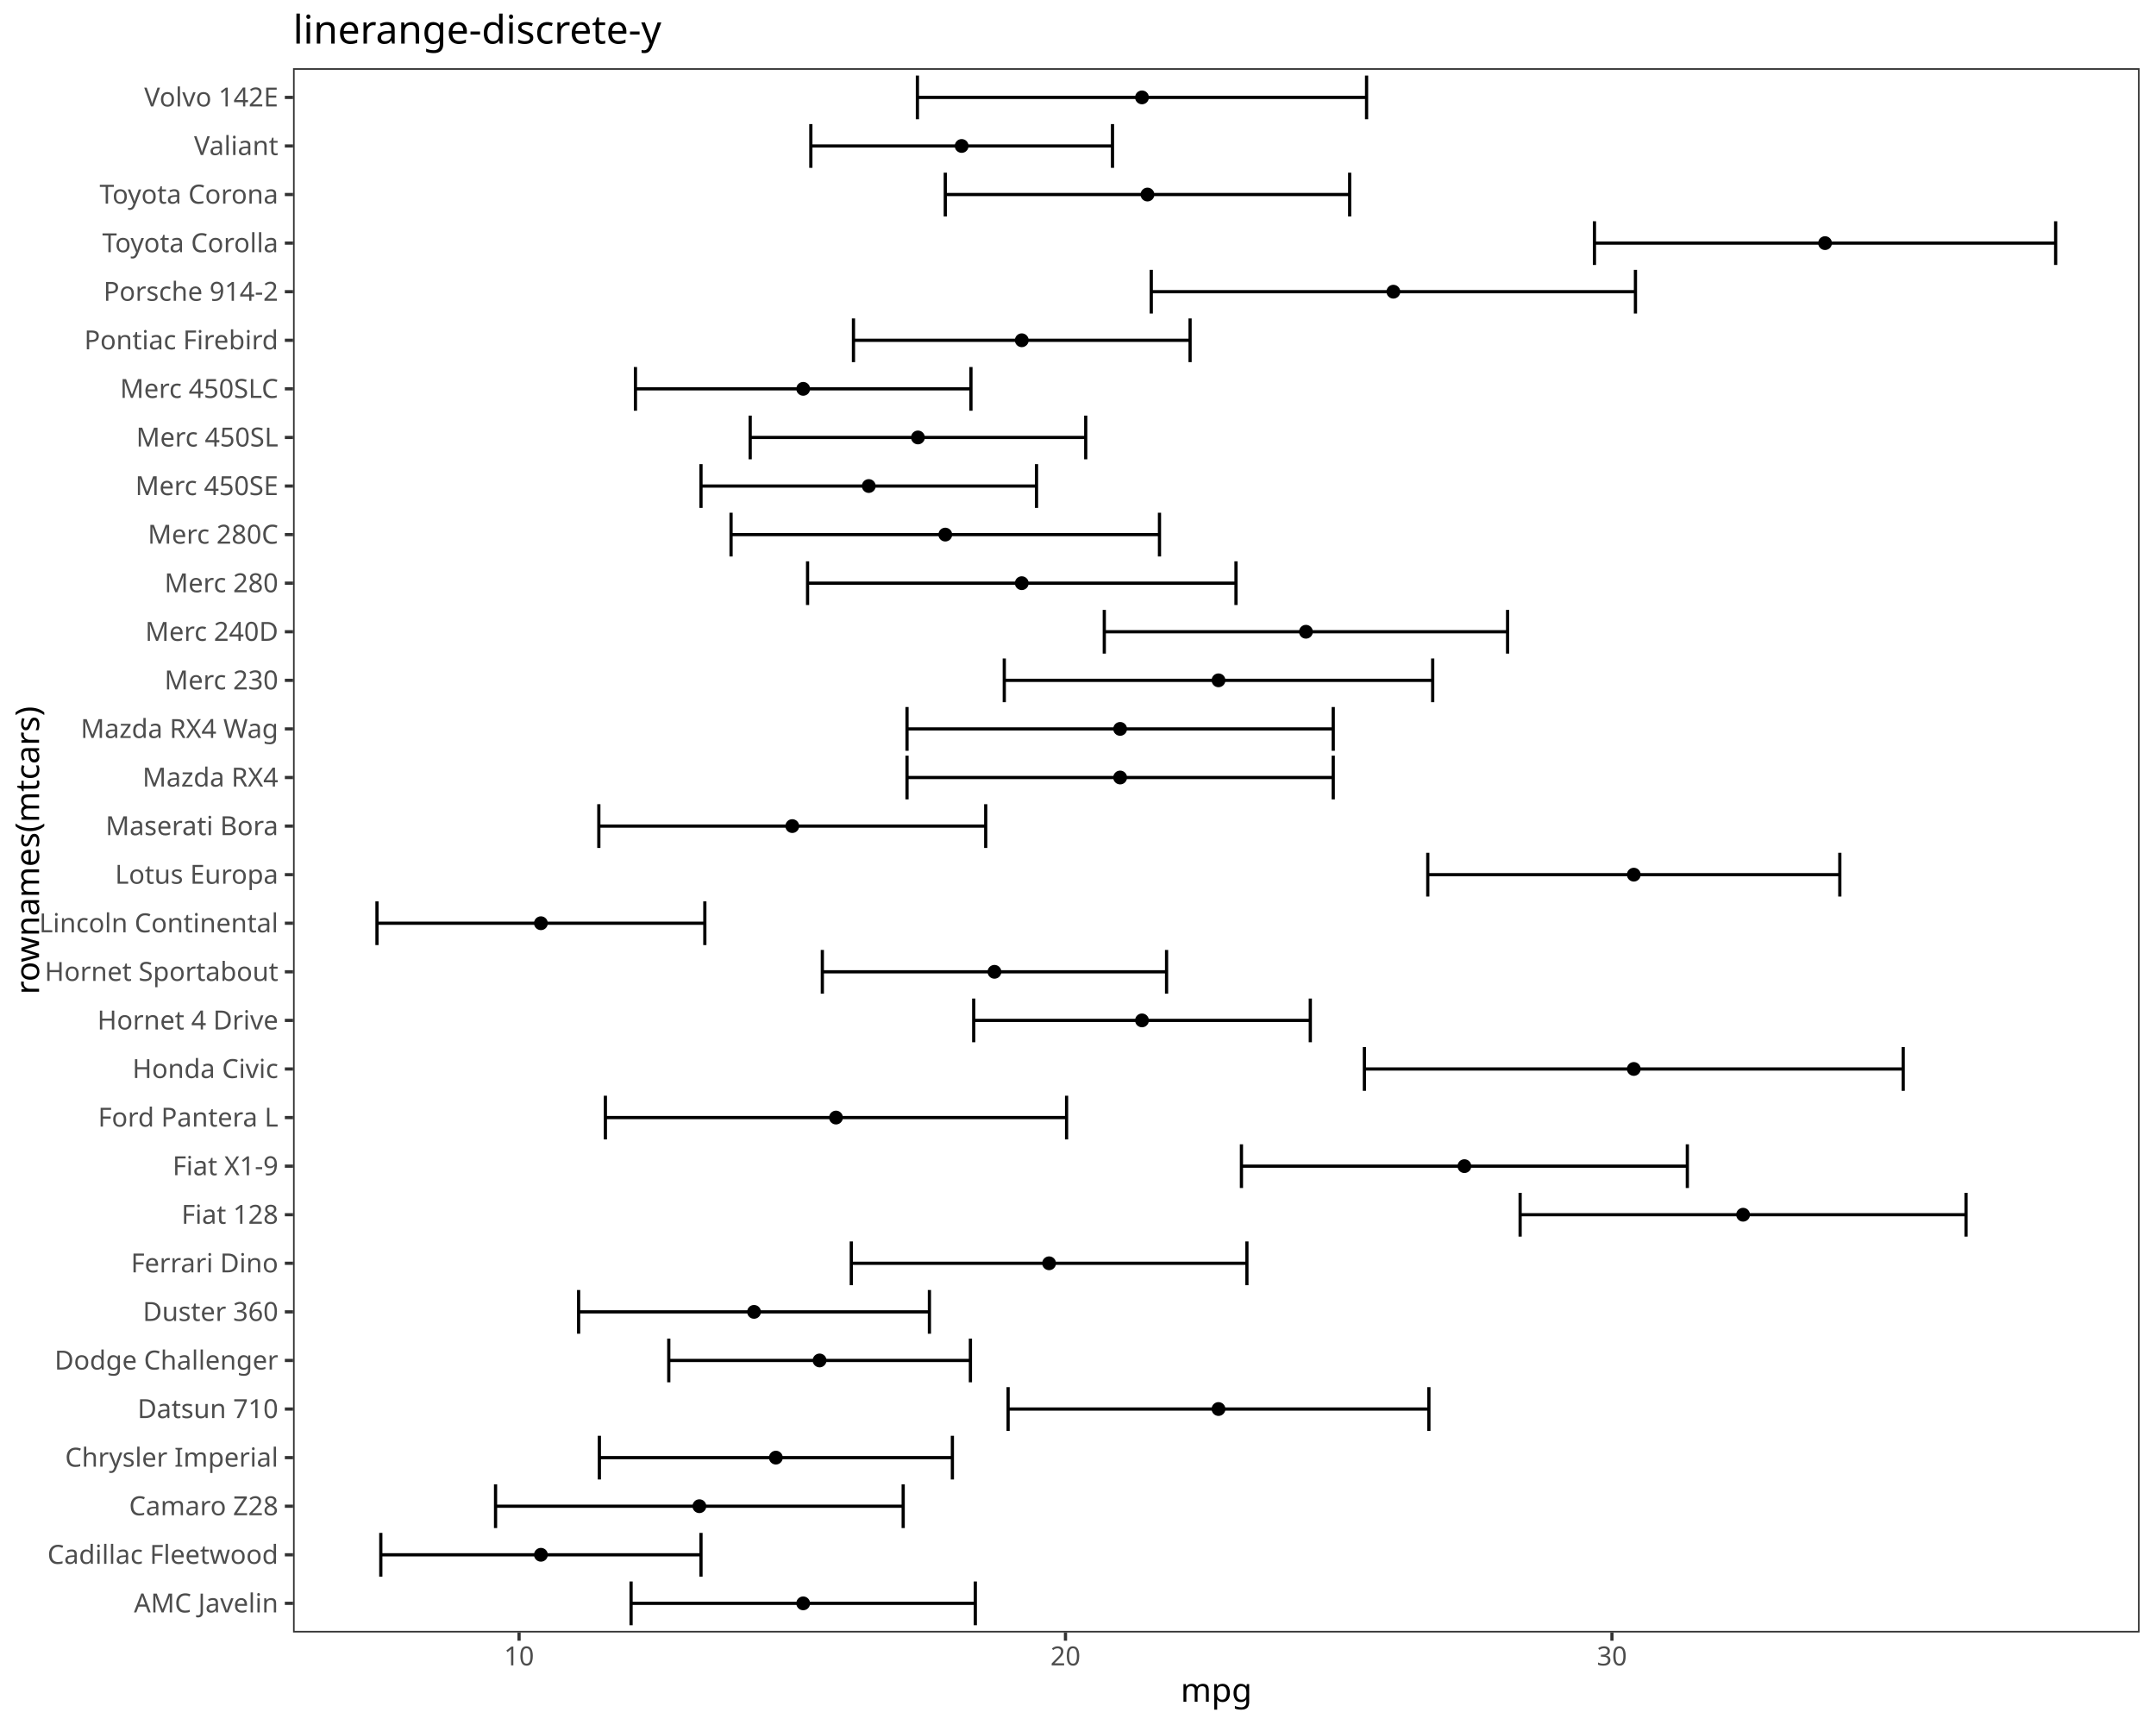
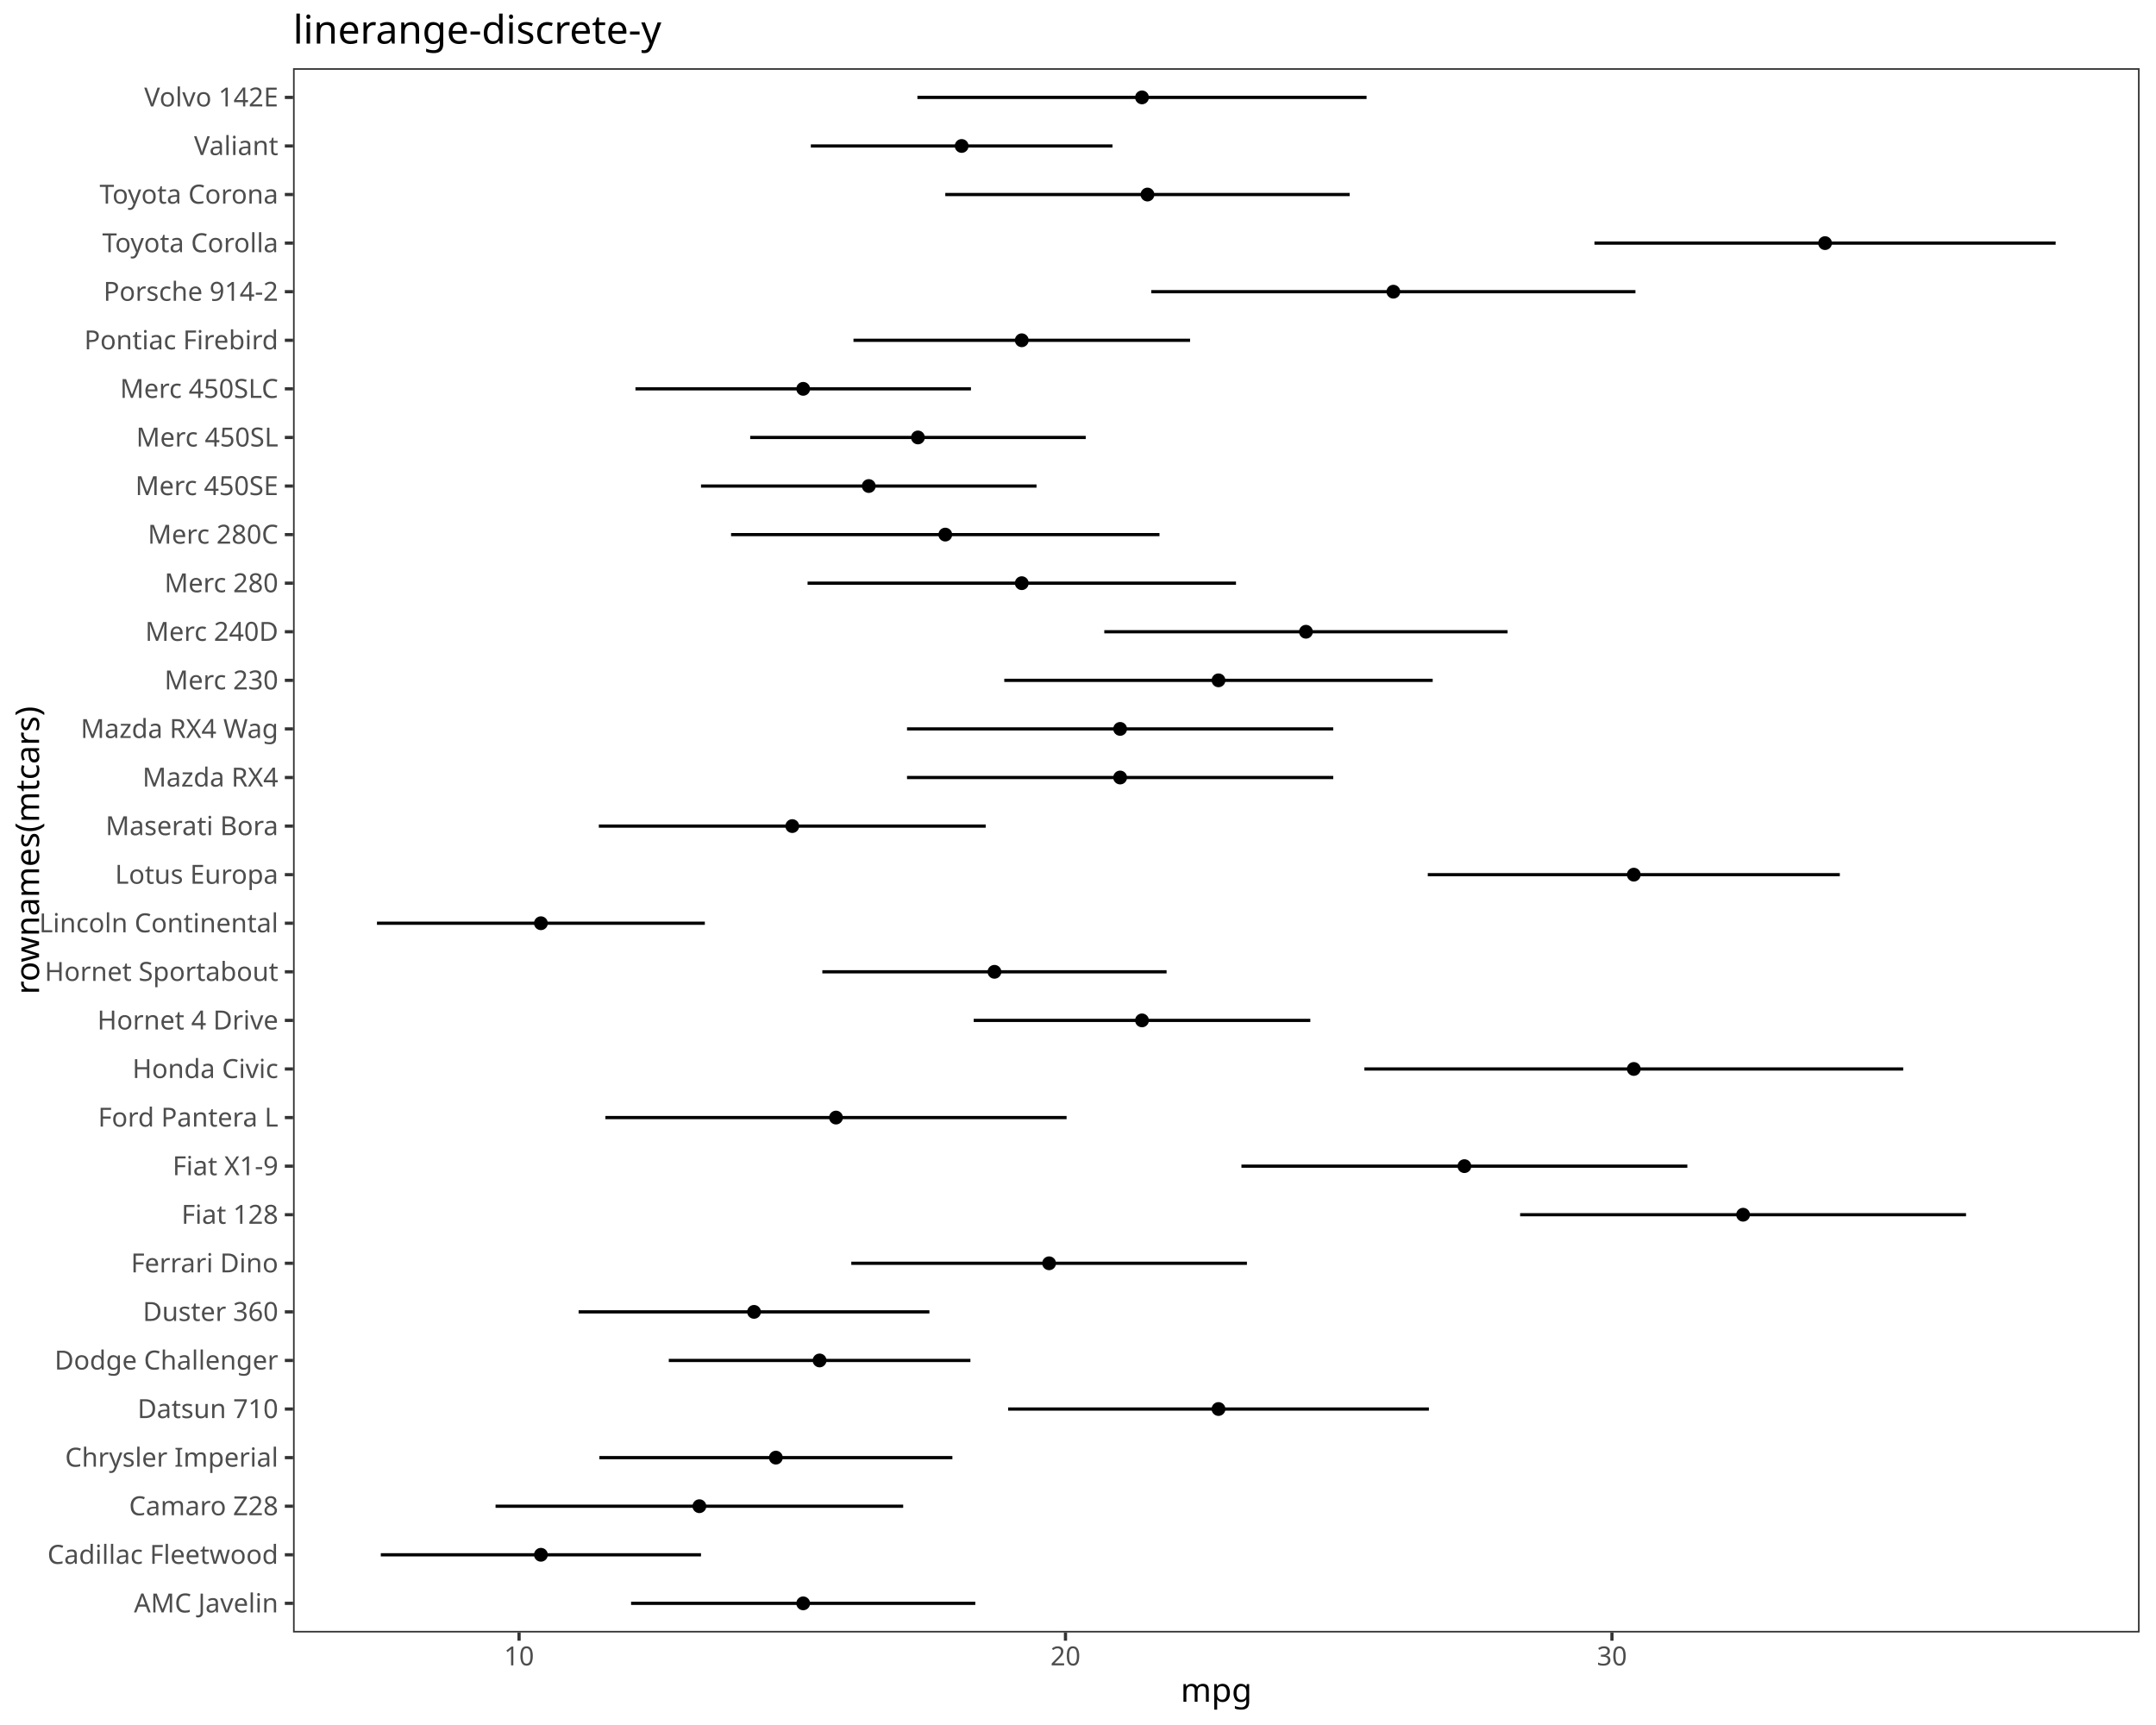
<svg xmlns="http://www.w3.org/2000/svg" class="svglite" data-engine-version="2.0" width="720.00pt" height="576.00pt" viewBox="0 0 720.00 576.00">
  <defs>
    <style type="text/css">
    .svglite line, .svglite polyline, .svglite polygon, .svglite path, .svglite rect, .svglite circle {
      fill: none;
      stroke: #000000;
      stroke-linecap: round;
      stroke-linejoin: round;
      stroke-miterlimit: 10.00;
    }
  </style>
  </defs>
  <rect width="100%" height="100%" style="stroke: none; fill: #FFFFFF;" />
  <defs>
    <clipPath id="cpMC4wMHw3MjAuMDB8MC4wMHw1NzYuMDA=">
      <rect x="0.00" y="0.00" width="720.00" height="576.00" />
    </clipPath>
  </defs>
  <g clip-path="url(#cpMC4wMHw3MjAuMDB8MC4wMHw1NzYuMDA=)">
    <rect x="0.00" y="0.00" width="720.00" height="576.00" style="stroke-width: 1.07; stroke: #FFFFFF; fill: #FFFFFF;" />
  </g>
  <defs>
    <clipPath id="cpOTcuODZ8NzE0LjUyfDIyLjc4fDU0NS4xMQ==">
      <rect x="97.86" y="22.78" width="616.66" height="522.33" />
    </clipPath>
  </defs>
  <g clip-path="url(#cpOTcuODZ8NzE0LjUyfDIyLjc4fDU0NS4xMQ==)">
    <rect x="97.86" y="22.78" width="616.66" height="522.33" style="stroke-width: 1.07; stroke: none; fill: #FFFFFF;" />
    <circle cx="374.07" cy="259.62" r="1.95" style="stroke-width: 0.71; fill: #000000;" />
    <circle cx="374.07" cy="243.39" r="1.95" style="stroke-width: 0.71; fill: #000000;" />
    <circle cx="406.92" cy="470.49" r="1.95" style="stroke-width: 0.71; fill: #000000;" />
    <circle cx="381.37" cy="340.72" r="1.95" style="stroke-width: 0.71; fill: #000000;" />
    <circle cx="332.10" cy="324.50" r="1.95" style="stroke-width: 0.71; fill: #000000;" />
    <circle cx="321.15" cy="48.74" r="1.95" style="stroke-width: 0.71; fill: #000000;" />
    <circle cx="251.81" cy="438.05" r="1.95" style="stroke-width: 0.71; fill: #000000;" />
    <circle cx="436.12" cy="210.95" r="1.95" style="stroke-width: 0.71; fill: #000000;" />
    <circle cx="406.92" cy="227.17" r="1.95" style="stroke-width: 0.71; fill: #000000;" />
    <circle cx="341.22" cy="194.73" r="1.95" style="stroke-width: 0.71; fill: #000000;" />
    <circle cx="315.68" cy="178.51" r="1.95" style="stroke-width: 0.71; fill: #000000;" />
    <circle cx="290.13" cy="162.29" r="1.95" style="stroke-width: 0.71; fill: #000000;" />
    <circle cx="306.55" cy="146.07" r="1.95" style="stroke-width: 0.71; fill: #000000;" />
    <circle cx="268.23" cy="129.84" r="1.95" style="stroke-width: 0.71; fill: #000000;" />
    <circle cx="180.64" cy="519.16" r="1.95" style="stroke-width: 0.71; fill: #000000;" />
    <circle cx="180.64" cy="308.28" r="1.95" style="stroke-width: 0.71; fill: #000000;" />
    <circle cx="259.10" cy="486.72" r="1.95" style="stroke-width: 0.71; fill: #000000;" />
    <circle cx="582.11" cy="405.61" r="1.95" style="stroke-width: 0.71; fill: #000000;" />
    <circle cx="545.61" cy="356.94" r="1.95" style="stroke-width: 0.71; fill: #000000;" />
    <circle cx="609.48" cy="81.18" r="1.95" style="stroke-width: 0.71; fill: #000000;" />
    <circle cx="383.20" cy="64.96" r="1.95" style="stroke-width: 0.71; fill: #000000;" />
    <circle cx="273.70" cy="454.27" r="1.95" style="stroke-width: 0.71; fill: #000000;" />
    <circle cx="268.23" cy="535.38" r="1.95" style="stroke-width: 0.71; fill: #000000;" />
    <circle cx="233.56" cy="502.94" r="1.95" style="stroke-width: 0.71; fill: #000000;" />
    <circle cx="341.22" cy="113.62" r="1.95" style="stroke-width: 0.71; fill: #000000;" />
    <circle cx="489.04" cy="389.39" r="1.95" style="stroke-width: 0.71; fill: #000000;" />
    <circle cx="465.32" cy="97.40" r="1.95" style="stroke-width: 0.71; fill: #000000;" />
    <circle cx="545.61" cy="292.06" r="1.95" style="stroke-width: 0.71; fill: #000000;" />
    <circle cx="279.18" cy="373.17" r="1.95" style="stroke-width: 0.71; fill: #000000;" />
    <circle cx="350.35" cy="421.83" r="1.95" style="stroke-width: 0.71; fill: #000000;" />
    <circle cx="264.58" cy="275.84" r="1.95" style="stroke-width: 0.71; fill: #000000;" />
    <circle cx="381.37" cy="32.52" r="1.95" style="stroke-width: 0.71; fill: #000000;" />
-     <polyline points="445.24,266.92 445.24,252.32 " style="stroke-width: 1.07; stroke-linecap: butt;" />
-     <polyline points="445.24,259.62 302.90,259.62 " style="stroke-width: 1.07; stroke-linecap: butt;" />
-     <polyline points="302.90,266.92 302.90,252.32 " style="stroke-width: 1.07; stroke-linecap: butt;" />
-     <polyline points="445.24,250.69 445.24,236.09 " style="stroke-width: 1.07; stroke-linecap: butt;" />
-     <polyline points="445.24,243.39 302.90,243.39 " style="stroke-width: 1.07; stroke-linecap: butt;" />
-     <polyline points="302.90,250.69 302.90,236.09 " style="stroke-width: 1.07; stroke-linecap: butt;" />
-     <polyline points="477.18,477.79 477.18,463.19 " style="stroke-width: 1.07; stroke-linecap: butt;" />
-     <polyline points="477.18,470.49 336.66,470.49 " style="stroke-width: 1.07; stroke-linecap: butt;" />
-     <polyline points="336.66,477.79 336.66,463.19 " style="stroke-width: 1.07; stroke-linecap: butt;" />
-     <polyline points="437.58,348.02 437.58,333.42 " style="stroke-width: 1.07; stroke-linecap: butt;" />
-     <polyline points="437.58,340.72 325.17,340.72 " style="stroke-width: 1.07; stroke-linecap: butt;" />
-     <polyline points="325.17,348.02 325.17,333.42 " style="stroke-width: 1.07; stroke-linecap: butt;" />
-     <polyline points="389.58,331.80 389.58,317.20 " style="stroke-width: 1.07; stroke-linecap: butt;" />
-     <polyline points="389.58,324.50 274.62,324.50 " style="stroke-width: 1.07; stroke-linecap: butt;" />
-     <polyline points="274.62,331.80 274.62,317.20 " style="stroke-width: 1.07; stroke-linecap: butt;" />
-     <polyline points="371.52,56.04 371.52,41.44 " style="stroke-width: 1.07; stroke-linecap: butt;" />
-     <polyline points="371.52,48.74 270.78,48.74 " style="stroke-width: 1.07; stroke-linecap: butt;" />
-     <polyline points="270.78,56.04 270.78,41.44 " style="stroke-width: 1.07; stroke-linecap: butt;" />
-     <polyline points="310.38,445.35 310.38,430.75 " style="stroke-width: 1.07; stroke-linecap: butt;" />
-     <polyline points="310.38,438.05 193.23,438.05 " style="stroke-width: 1.07; stroke-linecap: butt;" />
-     <polyline points="193.23,445.35 193.23,430.75 " style="stroke-width: 1.07; stroke-linecap: butt;" />
-     <polyline points="503.46,218.25 503.46,203.65 " style="stroke-width: 1.07; stroke-linecap: butt;" />
-     <polyline points="503.46,210.95 368.78,210.95 " style="stroke-width: 1.07; stroke-linecap: butt;" />
-     <polyline points="368.78,218.25 368.78,203.65 " style="stroke-width: 1.07; stroke-linecap: butt;" />
-     <polyline points="478.45,234.47 478.45,219.87 " style="stroke-width: 1.07; stroke-linecap: butt;" />
-     <polyline points="478.45,227.17 335.38,227.17 " style="stroke-width: 1.07; stroke-linecap: butt;" />
-     <polyline points="335.38,234.47 335.38,219.87 " style="stroke-width: 1.07; stroke-linecap: butt;" />
-     <polyline points="412.76,202.03 412.76,187.43 " style="stroke-width: 1.07; stroke-linecap: butt;" />
-     <polyline points="412.76,194.73 269.69,194.73 " style="stroke-width: 1.07; stroke-linecap: butt;" />
-     <polyline points="269.69,202.03 269.69,187.43 " style="stroke-width: 1.07; stroke-linecap: butt;" />
-     <polyline points="387.21,185.81 387.21,171.21 " style="stroke-width: 1.07; stroke-linecap: butt;" />
-     <polyline points="387.21,178.51 244.14,178.51 " style="stroke-width: 1.07; stroke-linecap: butt;" />
-     <polyline points="244.14,185.81 244.14,171.21 " style="stroke-width: 1.07; stroke-linecap: butt;" />
-     <polyline points="346.15,169.59 346.15,154.99 " style="stroke-width: 1.07; stroke-linecap: butt;" />
-     <polyline points="346.15,162.29 234.10,162.29 " style="stroke-width: 1.07; stroke-linecap: butt;" />
-     <polyline points="234.10,169.59 234.10,154.99 " style="stroke-width: 1.07; stroke-linecap: butt;" />
-     <polyline points="362.58,153.37 362.58,138.77 " style="stroke-width: 1.07; stroke-linecap: butt;" />
-     <polyline points="362.58,146.07 250.53,146.07 " style="stroke-width: 1.07; stroke-linecap: butt;" />
-     <polyline points="250.53,153.37 250.53,138.77 " style="stroke-width: 1.07; stroke-linecap: butt;" />
-     <polyline points="324.25,137.14 324.25,122.55 " style="stroke-width: 1.07; stroke-linecap: butt;" />
-     <polyline points="324.25,129.84 212.21,129.84 " style="stroke-width: 1.07; stroke-linecap: butt;" />
-     <polyline points="212.21,137.14 212.21,122.55 " style="stroke-width: 1.07; stroke-linecap: butt;" />
-     <polyline points="234.10,526.46 234.10,511.86 " style="stroke-width: 1.07; stroke-linecap: butt;" />
-     <polyline points="234.10,519.16 127.17,519.16 " style="stroke-width: 1.07; stroke-linecap: butt;" />
-     <polyline points="127.17,526.46 127.17,511.86 " style="stroke-width: 1.07; stroke-linecap: butt;" />
-     <polyline points="235.38,315.58 235.38,300.98 " style="stroke-width: 1.07; stroke-linecap: butt;" />
-     <polyline points="235.38,308.28 125.89,308.28 " style="stroke-width: 1.07; stroke-linecap: butt;" />
-     <polyline points="125.89,315.58 125.89,300.98 " style="stroke-width: 1.07; stroke-linecap: butt;" />
-     <polyline points="318.05,494.02 318.05,479.42 " style="stroke-width: 1.07; stroke-linecap: butt;" />
-     <polyline points="318.05,486.72 200.16,486.72 " style="stroke-width: 1.07; stroke-linecap: butt;" />
-     <polyline points="200.16,494.02 200.16,479.42 " style="stroke-width: 1.07; stroke-linecap: butt;" />
-     <polyline points="656.56,412.91 656.56,398.31 " style="stroke-width: 1.07; stroke-linecap: butt;" />
-     <polyline points="656.56,405.61 507.65,405.61 " style="stroke-width: 1.07; stroke-linecap: butt;" />
-     <polyline points="507.65,412.91 507.65,398.31 " style="stroke-width: 1.07; stroke-linecap: butt;" />
-     <polyline points="635.58,364.24 635.58,349.64 " style="stroke-width: 1.07; stroke-linecap: butt;" />
-     <polyline points="635.58,356.94 455.64,356.94 " style="stroke-width: 1.07; stroke-linecap: butt;" />
-     <polyline points="455.64,364.24 455.64,349.64 " style="stroke-width: 1.07; stroke-linecap: butt;" />
-     <polyline points="686.49,88.48 686.49,73.88 " style="stroke-width: 1.07; stroke-linecap: butt;" />
-     <polyline points="686.49,81.18 532.47,81.18 " style="stroke-width: 1.07; stroke-linecap: butt;" />
-     <polyline points="532.47,88.48 532.47,73.88 " style="stroke-width: 1.07; stroke-linecap: butt;" />
-     <polyline points="450.72,72.26 450.72,57.66 " style="stroke-width: 1.07; stroke-linecap: butt;" />
-     <polyline points="450.72,64.96 315.68,64.96 " style="stroke-width: 1.07; stroke-linecap: butt;" />
-     <polyline points="315.68,72.26 315.68,57.66 " style="stroke-width: 1.07; stroke-linecap: butt;" />
-     <polyline points="324.07,461.57 324.07,446.97 " style="stroke-width: 1.07; stroke-linecap: butt;" />
-     <polyline points="324.07,454.27 223.34,454.27 " style="stroke-width: 1.07; stroke-linecap: butt;" />
-     <polyline points="223.34,461.57 223.34,446.97 " style="stroke-width: 1.07; stroke-linecap: butt;" />
-     <polyline points="325.71,542.68 325.71,528.08 " style="stroke-width: 1.07; stroke-linecap: butt;" />
-     <polyline points="325.71,535.38 210.75,535.38 " style="stroke-width: 1.07; stroke-linecap: butt;" />
-     <polyline points="210.75,542.68 210.75,528.08 " style="stroke-width: 1.07; stroke-linecap: butt;" />
-     <polyline points="301.62,510.24 301.62,495.64 " style="stroke-width: 1.07; stroke-linecap: butt;" />
-     <polyline points="301.62,502.94 165.49,502.94 " style="stroke-width: 1.07; stroke-linecap: butt;" />
-     <polyline points="165.49,510.24 165.49,495.64 " style="stroke-width: 1.07; stroke-linecap: butt;" />
-     <polyline points="397.43,120.92 397.43,106.32 " style="stroke-width: 1.07; stroke-linecap: butt;" />
-     <polyline points="397.43,113.62 285.02,113.62 " style="stroke-width: 1.07; stroke-linecap: butt;" />
-     <polyline points="285.02,120.92 285.02,106.32 " style="stroke-width: 1.07; stroke-linecap: butt;" />
-     <polyline points="563.49,396.69 563.49,382.09 " style="stroke-width: 1.07; stroke-linecap: butt;" />
-     <polyline points="563.49,389.39 414.58,389.39 " style="stroke-width: 1.07; stroke-linecap: butt;" />
-     <polyline points="414.58,396.69 414.58,382.09 " style="stroke-width: 1.07; stroke-linecap: butt;" />
-     <polyline points="546.16,104.70 546.16,90.10 " style="stroke-width: 1.07; stroke-linecap: butt;" />
-     <polyline points="546.16,97.40 384.47,97.40 " style="stroke-width: 1.07; stroke-linecap: butt;" />
-     <polyline points="384.47,104.70 384.47,90.10 " style="stroke-width: 1.07; stroke-linecap: butt;" />
-     <polyline points="614.41,299.36 614.41,284.76 " style="stroke-width: 1.07; stroke-linecap: butt;" />
-     <polyline points="614.41,292.06 476.81,292.06 " style="stroke-width: 1.07; stroke-linecap: butt;" />
-     <polyline points="476.81,299.36 476.81,284.76 " style="stroke-width: 1.07; stroke-linecap: butt;" />
-     <polyline points="356.19,380.47 356.19,365.87 " style="stroke-width: 1.07; stroke-linecap: butt;" />
-     <polyline points="356.19,373.17 202.17,373.17 " style="stroke-width: 1.07; stroke-linecap: butt;" />
-     <polyline points="202.17,380.47 202.17,365.87 " style="stroke-width: 1.07; stroke-linecap: butt;" />
-     <polyline points="416.41,429.13 416.41,414.53 " style="stroke-width: 1.07; stroke-linecap: butt;" />
-     <polyline points="416.41,421.83 284.29,421.83 " style="stroke-width: 1.07; stroke-linecap: butt;" />
-     <polyline points="284.29,429.13 284.29,414.53 " style="stroke-width: 1.07; stroke-linecap: butt;" />
-     <polyline points="329.18,283.14 329.18,268.54 " style="stroke-width: 1.07; stroke-linecap: butt;" />
-     <polyline points="329.18,275.84 199.98,275.84 " style="stroke-width: 1.07; stroke-linecap: butt;" />
-     <polyline points="199.98,283.14 199.98,268.54 " style="stroke-width: 1.07; stroke-linecap: butt;" />
-     <polyline points="456.37,39.82 456.37,25.22 " style="stroke-width: 1.07; stroke-linecap: butt;" />
-     <polyline points="456.37,32.52 306.37,32.52 " style="stroke-width: 1.07; stroke-linecap: butt;" />
-     <polyline points="306.37,39.82 306.37,25.22 " style="stroke-width: 1.07; stroke-linecap: butt;" />
+     <line x1="302.90" y1="259.62" x2="445.24" y2="259.62" style="stroke-width: 1.07; stroke-linecap: butt;" />
+     <line x1="302.90" y1="243.39" x2="445.24" y2="243.39" style="stroke-width: 1.07; stroke-linecap: butt;" />
+     <line x1="336.66" y1="470.49" x2="477.18" y2="470.49" style="stroke-width: 1.07; stroke-linecap: butt;" />
+     <line x1="325.17" y1="340.72" x2="437.58" y2="340.72" style="stroke-width: 1.07; stroke-linecap: butt;" />
+     <line x1="274.62" y1="324.50" x2="389.58" y2="324.50" style="stroke-width: 1.07; stroke-linecap: butt;" />
+     <line x1="270.78" y1="48.74" x2="371.52" y2="48.74" style="stroke-width: 1.07; stroke-linecap: butt;" />
+     <line x1="193.23" y1="438.05" x2="310.38" y2="438.05" style="stroke-width: 1.07; stroke-linecap: butt;" />
+     <line x1="368.78" y1="210.95" x2="503.46" y2="210.95" style="stroke-width: 1.07; stroke-linecap: butt;" />
+     <line x1="335.38" y1="227.17" x2="478.45" y2="227.17" style="stroke-width: 1.07; stroke-linecap: butt;" />
+     <line x1="269.69" y1="194.73" x2="412.76" y2="194.73" style="stroke-width: 1.07; stroke-linecap: butt;" />
+     <line x1="244.14" y1="178.51" x2="387.21" y2="178.51" style="stroke-width: 1.07; stroke-linecap: butt;" />
+     <line x1="234.10" y1="162.29" x2="346.15" y2="162.29" style="stroke-width: 1.07; stroke-linecap: butt;" />
+     <line x1="250.53" y1="146.07" x2="362.58" y2="146.07" style="stroke-width: 1.07; stroke-linecap: butt;" />
+     <line x1="212.21" y1="129.84" x2="324.25" y2="129.84" style="stroke-width: 1.07; stroke-linecap: butt;" />
+     <line x1="127.17" y1="519.16" x2="234.10" y2="519.16" style="stroke-width: 1.07; stroke-linecap: butt;" />
+     <line x1="125.89" y1="308.28" x2="235.38" y2="308.28" style="stroke-width: 1.07; stroke-linecap: butt;" />
+     <line x1="200.16" y1="486.72" x2="318.05" y2="486.72" style="stroke-width: 1.07; stroke-linecap: butt;" />
+     <line x1="507.65" y1="405.61" x2="656.56" y2="405.61" style="stroke-width: 1.07; stroke-linecap: butt;" />
+     <line x1="455.64" y1="356.94" x2="635.58" y2="356.94" style="stroke-width: 1.07; stroke-linecap: butt;" />
+     <line x1="532.47" y1="81.18" x2="686.49" y2="81.18" style="stroke-width: 1.07; stroke-linecap: butt;" />
+     <line x1="315.68" y1="64.96" x2="450.72" y2="64.96" style="stroke-width: 1.07; stroke-linecap: butt;" />
+     <line x1="223.34" y1="454.27" x2="324.07" y2="454.27" style="stroke-width: 1.07; stroke-linecap: butt;" />
+     <line x1="210.75" y1="535.38" x2="325.71" y2="535.38" style="stroke-width: 1.07; stroke-linecap: butt;" />
+     <line x1="165.49" y1="502.94" x2="301.62" y2="502.94" style="stroke-width: 1.07; stroke-linecap: butt;" />
+     <line x1="285.02" y1="113.62" x2="397.43" y2="113.62" style="stroke-width: 1.07; stroke-linecap: butt;" />
+     <line x1="414.58" y1="389.39" x2="563.49" y2="389.39" style="stroke-width: 1.07; stroke-linecap: butt;" />
+     <line x1="384.47" y1="97.40" x2="546.16" y2="97.40" style="stroke-width: 1.07; stroke-linecap: butt;" />
+     <line x1="476.81" y1="292.06" x2="614.41" y2="292.06" style="stroke-width: 1.07; stroke-linecap: butt;" />
+     <line x1="202.17" y1="373.17" x2="356.19" y2="373.17" style="stroke-width: 1.07; stroke-linecap: butt;" />
+     <line x1="284.29" y1="421.83" x2="416.41" y2="421.83" style="stroke-width: 1.07; stroke-linecap: butt;" />
+     <line x1="199.98" y1="275.84" x2="329.18" y2="275.84" style="stroke-width: 1.07; stroke-linecap: butt;" />
+     <line x1="306.37" y1="32.52" x2="456.37" y2="32.52" style="stroke-width: 1.07; stroke-linecap: butt;" />
    <rect x="97.86" y="22.78" width="616.66" height="522.33" style="stroke-width: 1.07; stroke: #333333;" />
  </g>
  <g clip-path="url(#cpMC4wMHw3MjAuMDB8MC4wMHw1NzYuMDA=)">
    <text x="92.93" y="538.41" text-anchor="end" style="font-size: 8.80px; fill: #4D4D4D; font-family: sans;" textLength="49.40px" lengthAdjust="spacingAndGlyphs">AMC Javelin</text>
    <text x="92.93" y="522.19" text-anchor="end" style="font-size: 8.80px; fill: #4D4D4D; font-family: sans;" textLength="74.35px" lengthAdjust="spacingAndGlyphs">Cadillac Fleetwood</text>
    <text x="92.93" y="505.96" text-anchor="end" style="font-size: 8.80px; fill: #4D4D4D; font-family: sans;" textLength="48.91px" lengthAdjust="spacingAndGlyphs">Camaro Z28</text>
    <text x="92.93" y="489.74" text-anchor="end" style="font-size: 8.80px; fill: #4D4D4D; font-family: sans;" textLength="66.51px" lengthAdjust="spacingAndGlyphs">Chrysler Imperial</text>
    <text x="92.93" y="473.52" text-anchor="end" style="font-size: 8.80px; fill: #4D4D4D; font-family: sans;" textLength="45.02px" lengthAdjust="spacingAndGlyphs">Datsun 710</text>
    <text x="92.93" y="457.30" text-anchor="end" style="font-size: 8.80px; fill: #4D4D4D; font-family: sans;" textLength="70.94px" lengthAdjust="spacingAndGlyphs">Dodge Challenger</text>
    <text x="92.93" y="441.08" text-anchor="end" style="font-size: 8.80px; fill: #4D4D4D; font-family: sans;" textLength="43.05px" lengthAdjust="spacingAndGlyphs">Duster 360</text>
    <text x="92.93" y="424.86" text-anchor="end" style="font-size: 8.80px; fill: #4D4D4D; font-family: sans;" textLength="46.45px" lengthAdjust="spacingAndGlyphs">Ferrari Dino</text>
    <text x="92.93" y="408.64" text-anchor="end" style="font-size: 8.80px; fill: #4D4D4D; font-family: sans;" textLength="31.80px" lengthAdjust="spacingAndGlyphs">Fiat 128</text>
    <text x="92.93" y="392.42" text-anchor="end" style="font-size: 8.80px; fill: #4D4D4D; font-family: sans;" textLength="35.70px" lengthAdjust="spacingAndGlyphs">Fiat X1-9</text>
    <text x="92.93" y="376.19" text-anchor="end" style="font-size: 8.80px; fill: #4D4D4D; font-family: sans;" textLength="58.70px" lengthAdjust="spacingAndGlyphs">Ford Pantera L</text>
    <text x="92.93" y="359.97" text-anchor="end" style="font-size: 8.80px; fill: #4D4D4D; font-family: sans;" textLength="47.45px" lengthAdjust="spacingAndGlyphs">Honda Civic</text>
    <text x="92.93" y="343.75" text-anchor="end" style="font-size: 8.80px; fill: #4D4D4D; font-family: sans;" textLength="56.74px" lengthAdjust="spacingAndGlyphs">Hornet 4 Drive</text>
    <text x="92.93" y="327.53" text-anchor="end" style="font-size: 8.80px; fill: #4D4D4D; font-family: sans;" textLength="71.92px" lengthAdjust="spacingAndGlyphs">Hornet Sportabout</text>
    <text x="92.93" y="311.31" text-anchor="end" style="font-size: 8.80px; fill: #4D4D4D; font-family: sans;" textLength="74.85px" lengthAdjust="spacingAndGlyphs">Lincoln Continental</text>
    <text x="92.93" y="295.09" text-anchor="end" style="font-size: 8.80px; fill: #4D4D4D; font-family: sans;" textLength="52.36px" lengthAdjust="spacingAndGlyphs">Lotus Europa</text>
    <text x="92.93" y="278.87" text-anchor="end" style="font-size: 8.80px; fill: #4D4D4D; font-family: sans;" textLength="54.79px" lengthAdjust="spacingAndGlyphs">Maserati Bora</text>
    <text x="92.93" y="262.64" text-anchor="end" style="font-size: 8.80px; fill: #4D4D4D; font-family: sans;" textLength="45.99px" lengthAdjust="spacingAndGlyphs">Mazda RX4</text>
    <text x="92.93" y="246.42" text-anchor="end" style="font-size: 8.80px; fill: #4D4D4D; font-family: sans;" textLength="66.53px" lengthAdjust="spacingAndGlyphs">Mazda RX4 Wag</text>
    <text x="92.93" y="230.20" text-anchor="end" style="font-size: 8.80px; fill: #4D4D4D; font-family: sans;" textLength="36.69px" lengthAdjust="spacingAndGlyphs">Merc 230</text>
    <text x="92.93" y="213.98" text-anchor="end" style="font-size: 8.80px; fill: #4D4D4D; font-family: sans;" textLength="43.05px" lengthAdjust="spacingAndGlyphs">Merc 240D</text>
    <text x="92.93" y="197.76" text-anchor="end" style="font-size: 8.80px; fill: #4D4D4D; font-family: sans;" textLength="36.69px" lengthAdjust="spacingAndGlyphs">Merc 280</text>
    <text x="92.93" y="181.54" text-anchor="end" style="font-size: 8.80px; fill: #4D4D4D; font-family: sans;" textLength="43.05px" lengthAdjust="spacingAndGlyphs">Merc 280C</text>
    <text x="92.93" y="165.32" text-anchor="end" style="font-size: 8.80px; fill: #4D4D4D; font-family: sans;" textLength="48.43px" lengthAdjust="spacingAndGlyphs">Merc 450SE</text>
    <text x="92.93" y="149.09" text-anchor="end" style="font-size: 8.80px; fill: #4D4D4D; font-family: sans;" textLength="47.46px" lengthAdjust="spacingAndGlyphs">Merc 450SL</text>
    <text x="92.93" y="132.87" text-anchor="end" style="font-size: 8.80px; fill: #4D4D4D; font-family: sans;" textLength="53.81px" lengthAdjust="spacingAndGlyphs">Merc 450SLC</text>
    <text x="92.93" y="116.65" text-anchor="end" style="font-size: 8.80px; fill: #4D4D4D; font-family: sans;" textLength="61.63px" lengthAdjust="spacingAndGlyphs">Pontiac Firebird</text>
    <text x="92.93" y="100.43" text-anchor="end" style="font-size: 8.80px; fill: #4D4D4D; font-family: sans;" textLength="57.25px" lengthAdjust="spacingAndGlyphs">Porsche 914-2</text>
    <text x="92.93" y="84.21" text-anchor="end" style="font-size: 8.80px; fill: #4D4D4D; font-family: sans;" textLength="57.23px" lengthAdjust="spacingAndGlyphs">Toyota Corolla</text>
    <text x="92.93" y="67.99" text-anchor="end" style="font-size: 8.80px; fill: #4D4D4D; font-family: sans;" textLength="58.22px" lengthAdjust="spacingAndGlyphs">Toyota Corona</text>
    <text x="92.93" y="51.77" text-anchor="end" style="font-size: 8.80px; fill: #4D4D4D; font-family: sans;" textLength="26.91px" lengthAdjust="spacingAndGlyphs">Valiant</text>
    <text x="92.93" y="35.54" text-anchor="end" style="font-size: 8.80px; fill: #4D4D4D; font-family: sans;" textLength="45.02px" lengthAdjust="spacingAndGlyphs">Volvo 142E</text>
    <polyline points="95.12,535.38 97.86,535.38 " style="stroke-width: 1.07; stroke: #333333; stroke-linecap: butt;" />
    <polyline points="95.12,519.16 97.86,519.16 " style="stroke-width: 1.07; stroke: #333333; stroke-linecap: butt;" />
    <polyline points="95.12,502.94 97.86,502.94 " style="stroke-width: 1.07; stroke: #333333; stroke-linecap: butt;" />
    <polyline points="95.12,486.72 97.86,486.72 " style="stroke-width: 1.07; stroke: #333333; stroke-linecap: butt;" />
    <polyline points="95.12,470.49 97.86,470.49 " style="stroke-width: 1.07; stroke: #333333; stroke-linecap: butt;" />
    <polyline points="95.12,454.27 97.86,454.27 " style="stroke-width: 1.07; stroke: #333333; stroke-linecap: butt;" />
    <polyline points="95.12,438.05 97.86,438.05 " style="stroke-width: 1.07; stroke: #333333; stroke-linecap: butt;" />
    <polyline points="95.12,421.83 97.86,421.83 " style="stroke-width: 1.07; stroke: #333333; stroke-linecap: butt;" />
    <polyline points="95.12,405.61 97.86,405.61 " style="stroke-width: 1.07; stroke: #333333; stroke-linecap: butt;" />
    <polyline points="95.12,389.39 97.86,389.39 " style="stroke-width: 1.07; stroke: #333333; stroke-linecap: butt;" />
    <polyline points="95.12,373.17 97.86,373.17 " style="stroke-width: 1.07; stroke: #333333; stroke-linecap: butt;" />
    <polyline points="95.12,356.94 97.86,356.94 " style="stroke-width: 1.07; stroke: #333333; stroke-linecap: butt;" />
    <polyline points="95.12,340.72 97.86,340.72 " style="stroke-width: 1.07; stroke: #333333; stroke-linecap: butt;" />
    <polyline points="95.12,324.50 97.86,324.50 " style="stroke-width: 1.07; stroke: #333333; stroke-linecap: butt;" />
    <polyline points="95.12,308.28 97.86,308.28 " style="stroke-width: 1.07; stroke: #333333; stroke-linecap: butt;" />
    <polyline points="95.12,292.06 97.86,292.06 " style="stroke-width: 1.07; stroke: #333333; stroke-linecap: butt;" />
    <polyline points="95.12,275.84 97.86,275.84 " style="stroke-width: 1.07; stroke: #333333; stroke-linecap: butt;" />
    <polyline points="95.12,259.62 97.86,259.62 " style="stroke-width: 1.07; stroke: #333333; stroke-linecap: butt;" />
    <polyline points="95.12,243.39 97.86,243.39 " style="stroke-width: 1.07; stroke: #333333; stroke-linecap: butt;" />
    <polyline points="95.12,227.17 97.86,227.17 " style="stroke-width: 1.07; stroke: #333333; stroke-linecap: butt;" />
    <polyline points="95.12,210.95 97.86,210.95 " style="stroke-width: 1.07; stroke: #333333; stroke-linecap: butt;" />
    <polyline points="95.12,194.73 97.86,194.73 " style="stroke-width: 1.07; stroke: #333333; stroke-linecap: butt;" />
    <polyline points="95.12,178.51 97.86,178.51 " style="stroke-width: 1.07; stroke: #333333; stroke-linecap: butt;" />
    <polyline points="95.12,162.29 97.86,162.29 " style="stroke-width: 1.07; stroke: #333333; stroke-linecap: butt;" />
    <polyline points="95.12,146.07 97.86,146.07 " style="stroke-width: 1.07; stroke: #333333; stroke-linecap: butt;" />
    <polyline points="95.12,129.84 97.86,129.84 " style="stroke-width: 1.07; stroke: #333333; stroke-linecap: butt;" />
    <polyline points="95.12,113.62 97.86,113.62 " style="stroke-width: 1.07; stroke: #333333; stroke-linecap: butt;" />
    <polyline points="95.12,97.40 97.86,97.40 " style="stroke-width: 1.07; stroke: #333333; stroke-linecap: butt;" />
    <polyline points="95.12,81.18 97.86,81.18 " style="stroke-width: 1.07; stroke: #333333; stroke-linecap: butt;" />
    <polyline points="95.12,64.96 97.86,64.96 " style="stroke-width: 1.07; stroke: #333333; stroke-linecap: butt;" />
    <polyline points="95.12,48.74 97.86,48.74 " style="stroke-width: 1.07; stroke: #333333; stroke-linecap: butt;" />
    <polyline points="95.12,32.52 97.86,32.52 " style="stroke-width: 1.07; stroke: #333333; stroke-linecap: butt;" />
    <polyline points="173.34,547.85 173.34,545.11 " style="stroke-width: 1.07; stroke: #333333; stroke-linecap: butt;" />
    <polyline points="355.82,547.85 355.82,545.11 " style="stroke-width: 1.07; stroke: #333333; stroke-linecap: butt;" />
    <polyline points="538.31,547.85 538.31,545.11 " style="stroke-width: 1.07; stroke: #333333; stroke-linecap: butt;" />
    <text x="173.34" y="556.10" text-anchor="middle" style="font-size: 8.80px; fill: #4D4D4D; font-family: sans;" textLength="9.79px" lengthAdjust="spacingAndGlyphs">10</text>
    <text x="355.82" y="556.10" text-anchor="middle" style="font-size: 8.80px; fill: #4D4D4D; font-family: sans;" textLength="9.79px" lengthAdjust="spacingAndGlyphs">20</text>
    <text x="538.31" y="556.10" text-anchor="middle" style="font-size: 8.80px; fill: #4D4D4D; font-family: sans;" textLength="9.79px" lengthAdjust="spacingAndGlyphs">30</text>
    <text x="406.19" y="568.24" text-anchor="middle" style="font-size: 11.00px; font-family: sans;" textLength="21.40px" lengthAdjust="spacingAndGlyphs">mpg</text>
    <text transform="translate(13.05,283.95) rotate(-90)" text-anchor="middle" style="font-size: 11.00px; font-family: sans;" textLength="91.09px" lengthAdjust="spacingAndGlyphs">rownames(mtcars)</text>
    <text x="97.86" y="14.56" style="font-size: 13.20px; font-family: sans;" textLength="115.93px" lengthAdjust="spacingAndGlyphs">linerange-discrete-y</text>
  </g>
</svg>
